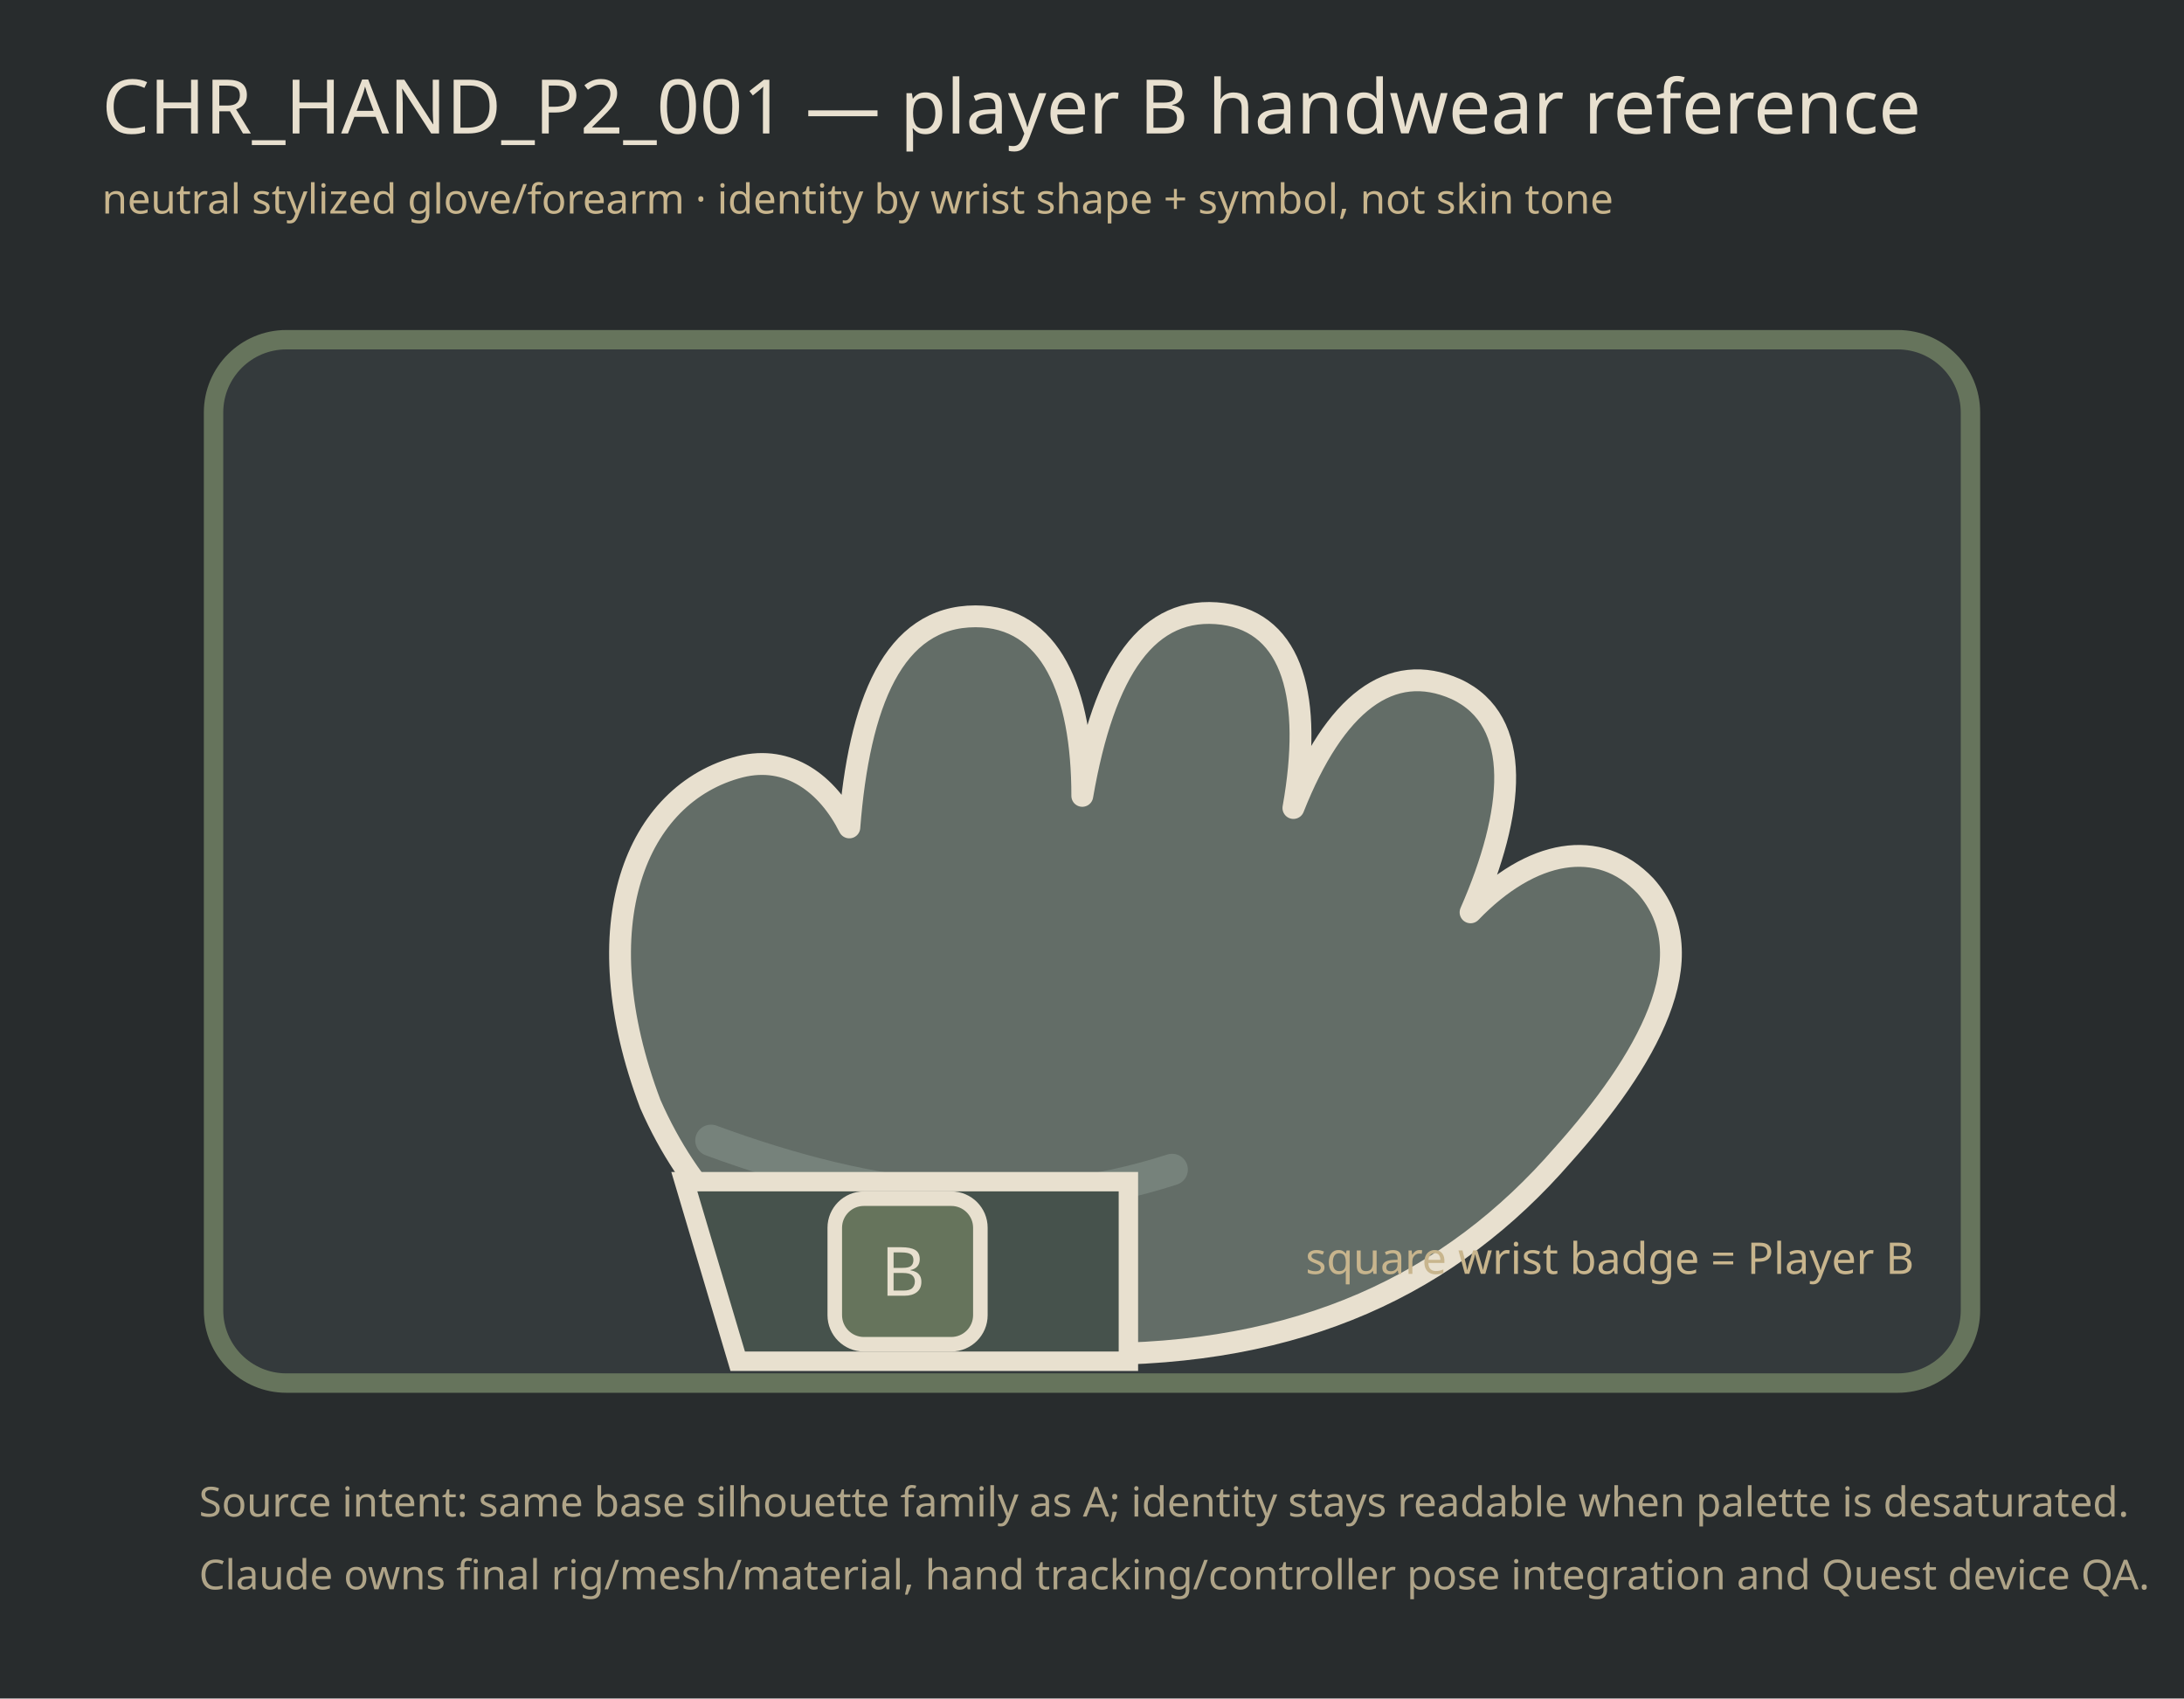
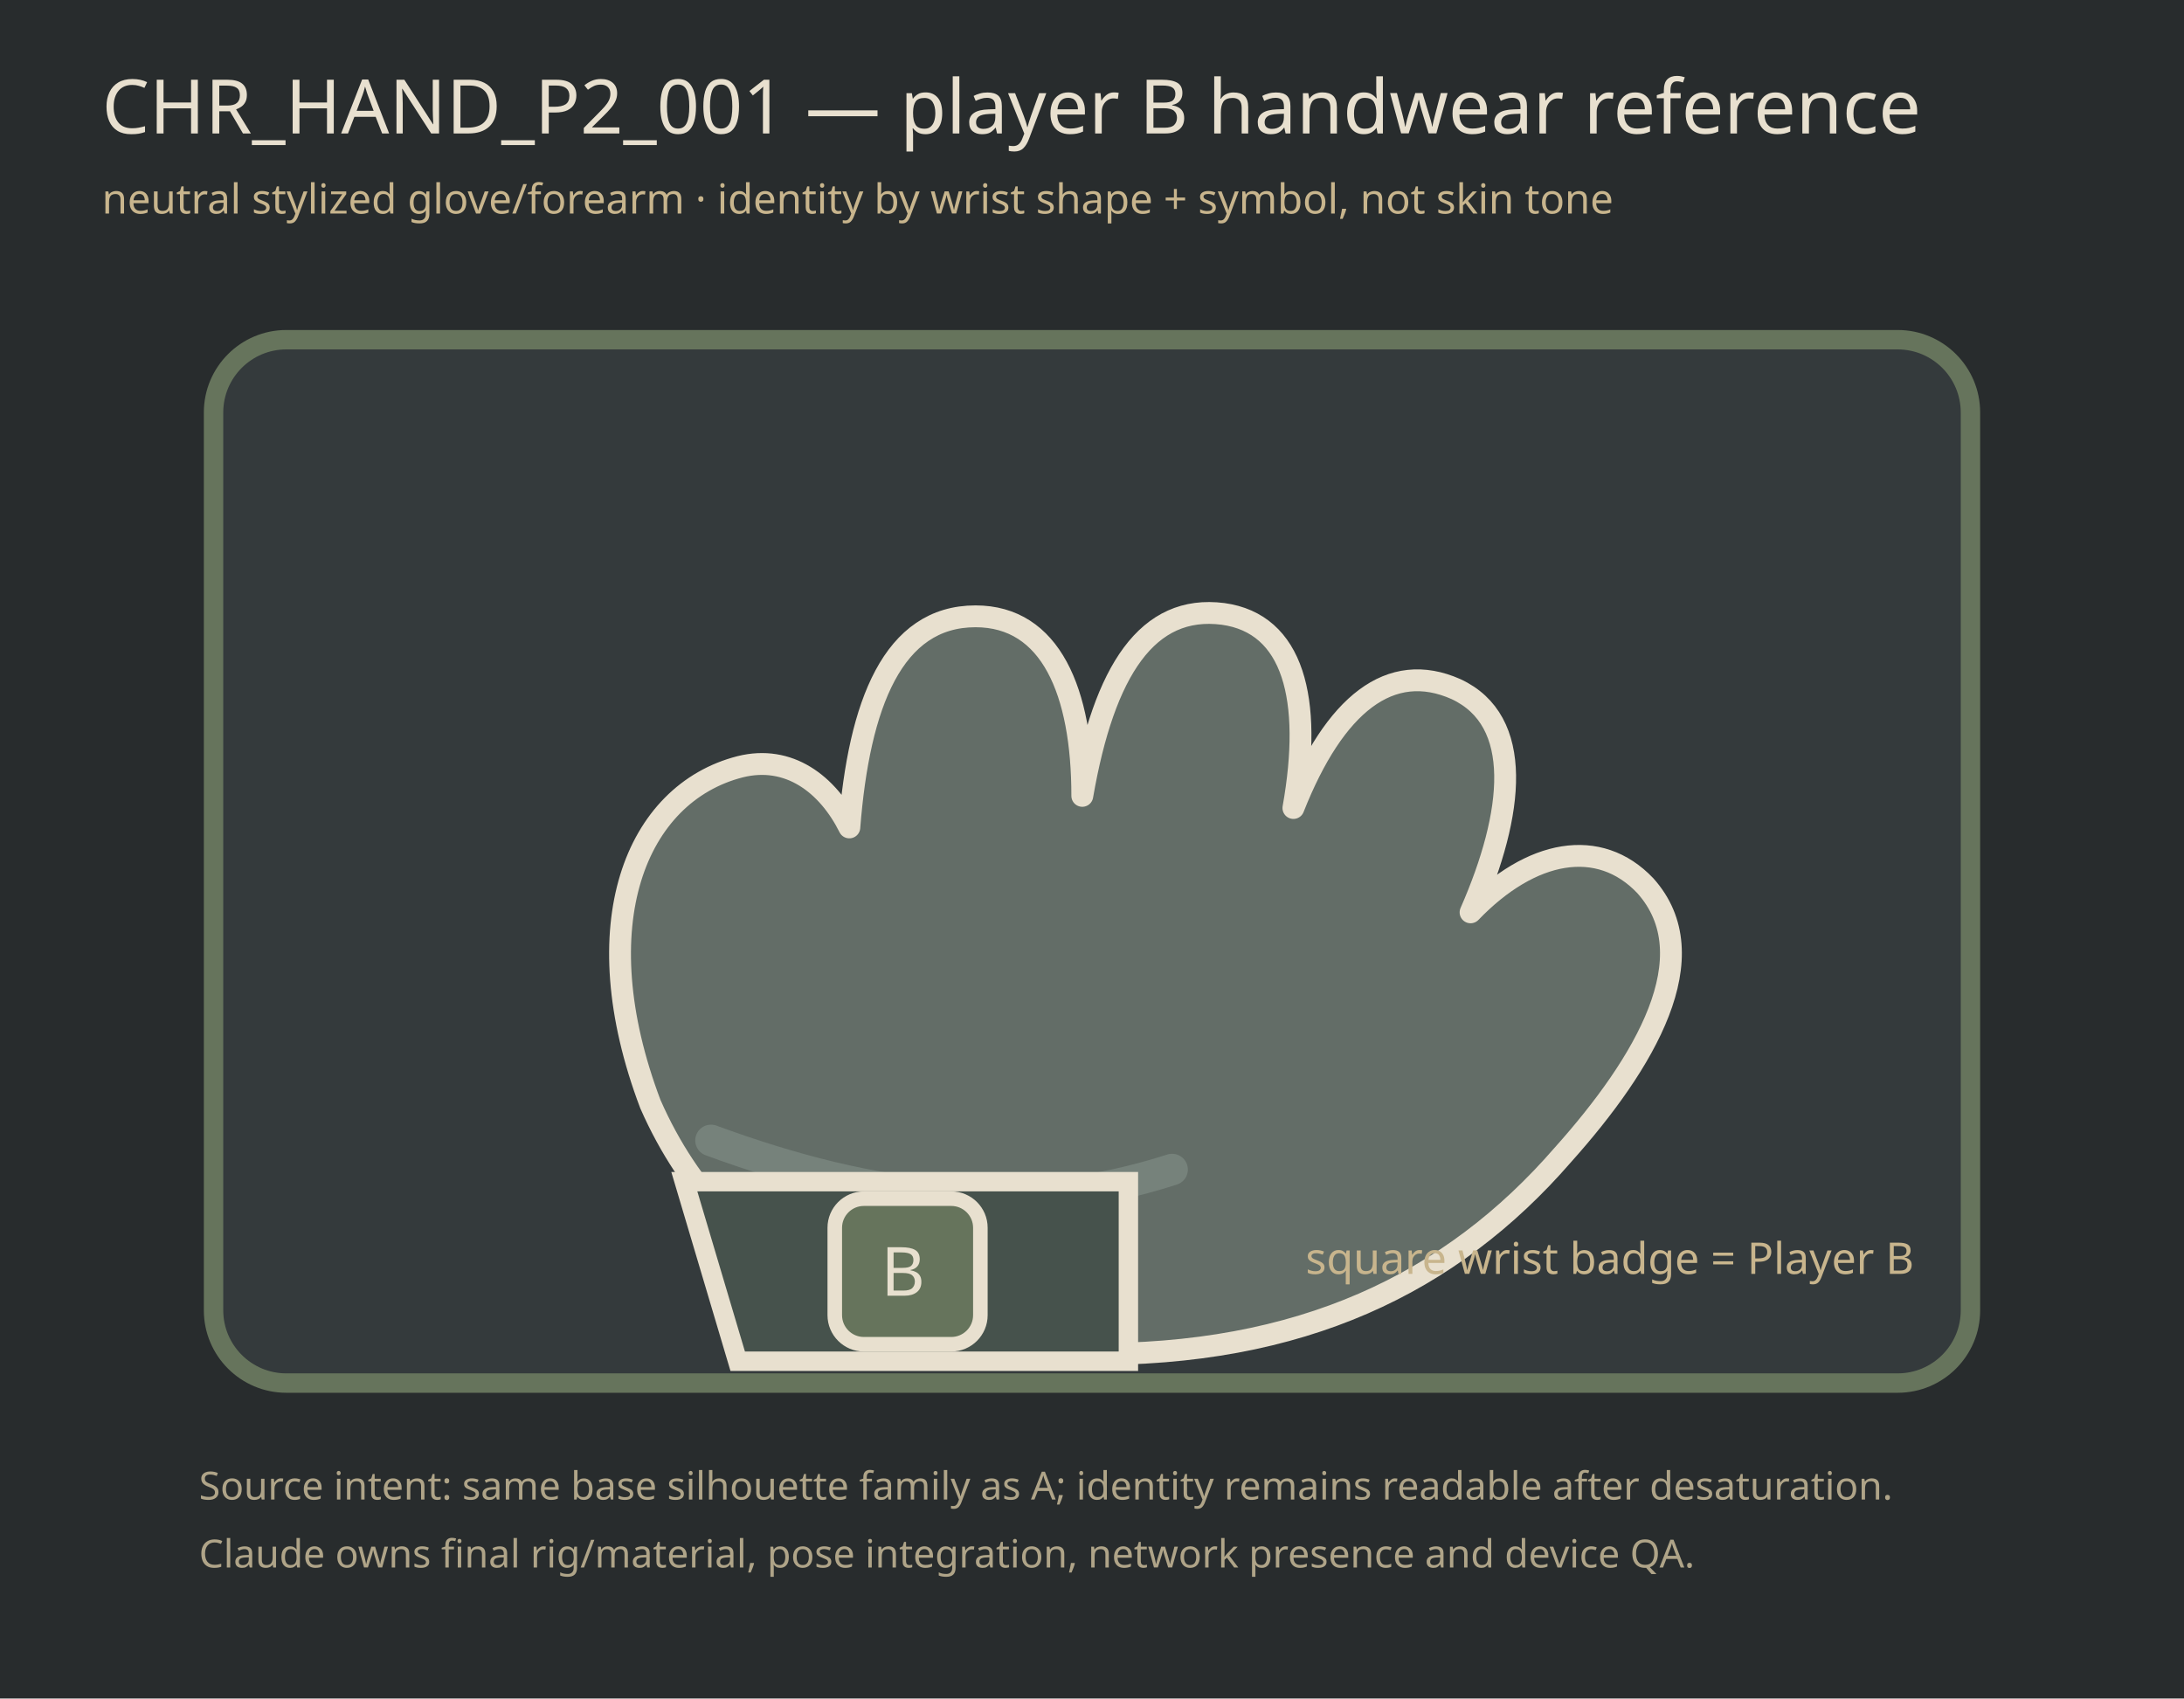
<svg xmlns="http://www.w3.org/2000/svg" viewBox="0 0 900 700">
  <rect width="900" height="700" fill="#282C2D" />
  <text x="42" y="55" fill="#E8E0CF" font-size="31" font-family="sans-serif">CHR_HAND_P2_001 — player B handwear reference</text>
  <text x="42" y="88" fill="#C8B58D" font-size="17" font-family="sans-serif">neutral stylized glove/forearm · identity by wrist shape + symbol, not skin tone</text>
  <g transform="translate(88 140)" font-family="sans-serif">
    <rect width="724" height="430" rx="30" fill="#343A3C" stroke="#66745C" stroke-width="8" />
    <path d="M180 315c-28-74-6-128 37-139 20-5 36 7 45 25 4-51 18-87 52-87 31 0 44 31 44 74 9-52 27-79 58-75 29 4 37 35 29 80 17-43 40-61 67-49 28 13 24 51 6 92 25-26 53-31 72-11 26 29 0 73-34 111-46 53-108 83-196 82-77-1-148-30-180-103z" fill="#636D67" stroke="#E8E0CF" stroke-width="9" stroke-linejoin="round" />
    <path d="M205 330c68 25 128 32 190 12" fill="none" stroke="#76827B" stroke-width="13" stroke-linecap="round" />
    <path d="M194 347h183v74H216z" fill="#46524C" stroke="#E8E0CF" stroke-width="8" />
    <rect x="256" y="354" width="60" height="60" rx="12" fill="#66745C" stroke="#E8E0CF" stroke-width="6" />
    <text x="275" y="394" fill="#E8E0CF" font-size="28">B</text>
    <text x="450" y="385" fill="#C8B58D" font-size="18">square wrist badge = Player B</text>
  </g>
-   <text x="82" y="625" fill="#AFA488" font-size="17" font-family="sans-serif">Source intent: same base silhouette family as A; identity stays readable when palette is desaturated.</text>
-   <text x="82" y="655" fill="#AFA488" font-size="17" font-family="sans-serif">Claude owns final rig/mesh/material, hand tracking/controller pose integration and Quest device QA.</text>
+   <text x="82" y="618" fill="#AFA488" font-size="16" font-family="sans-serif">Source intent: same base silhouette family as A; identity remains readable after desaturation.</text>
+   <text x="82" y="646" fill="#AFA488" font-size="16" font-family="sans-serif">Claude owns final rig/material, pose integration, network presence and device QA.</text>
</svg>
